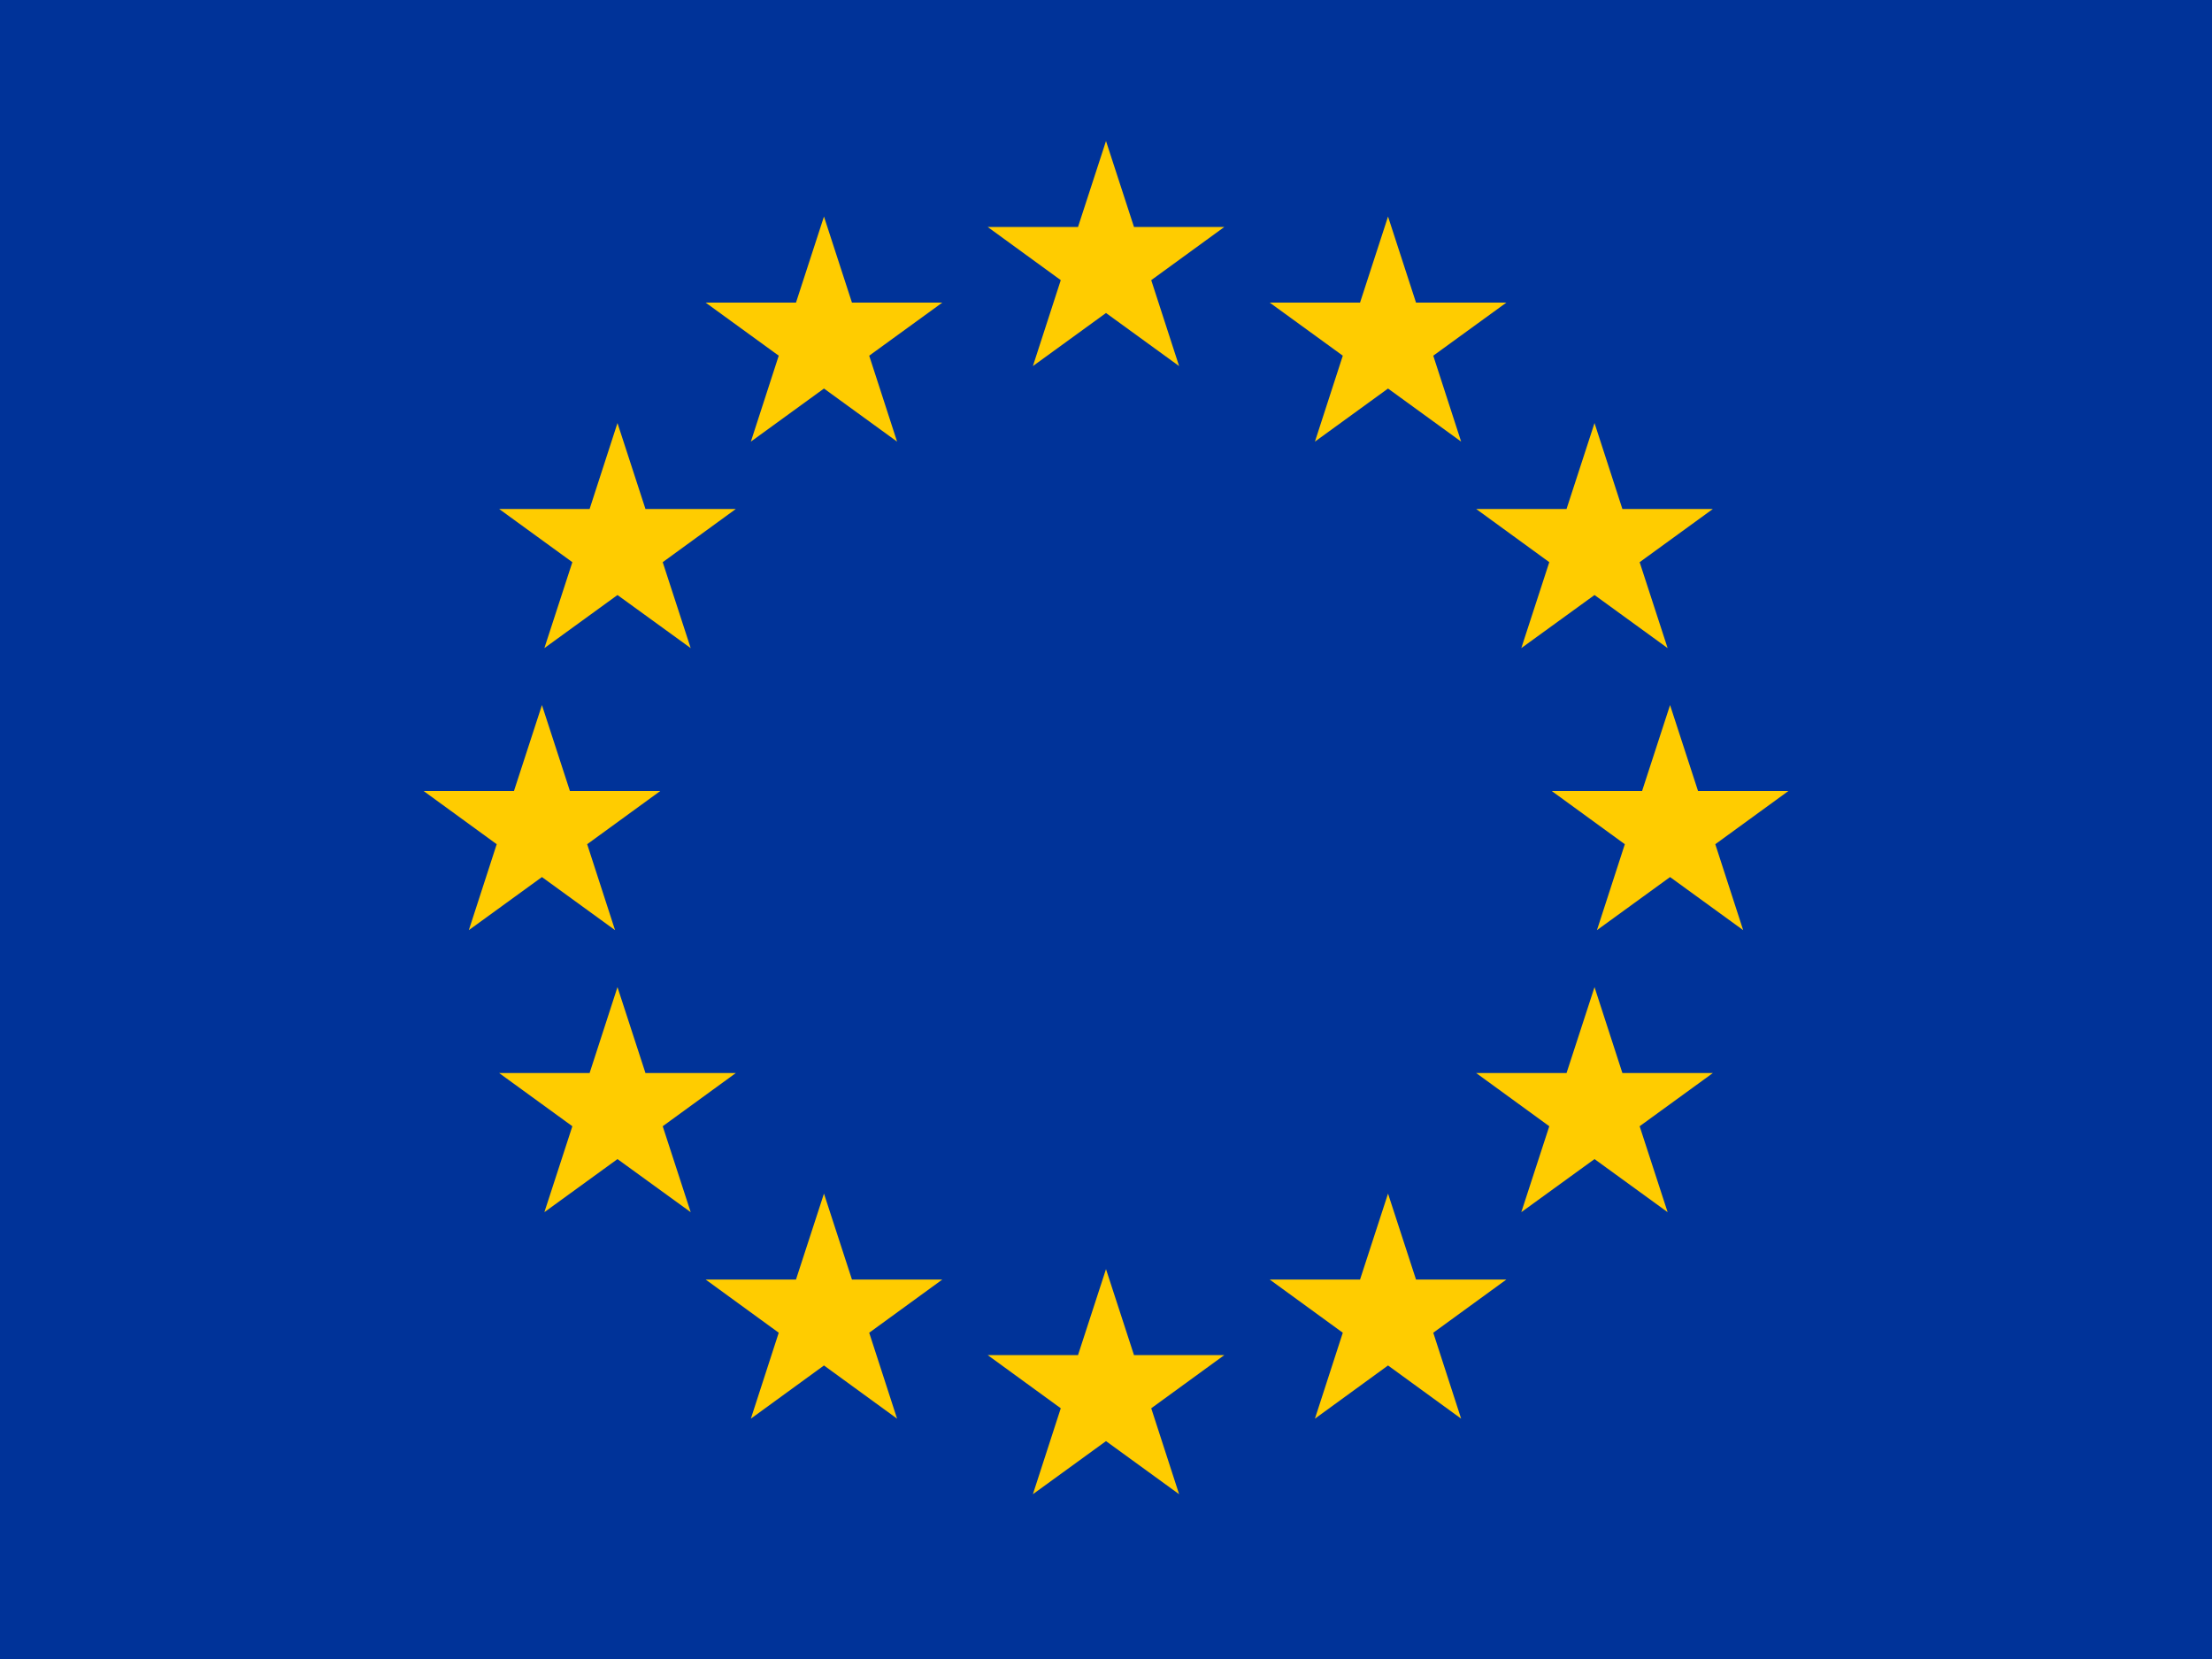
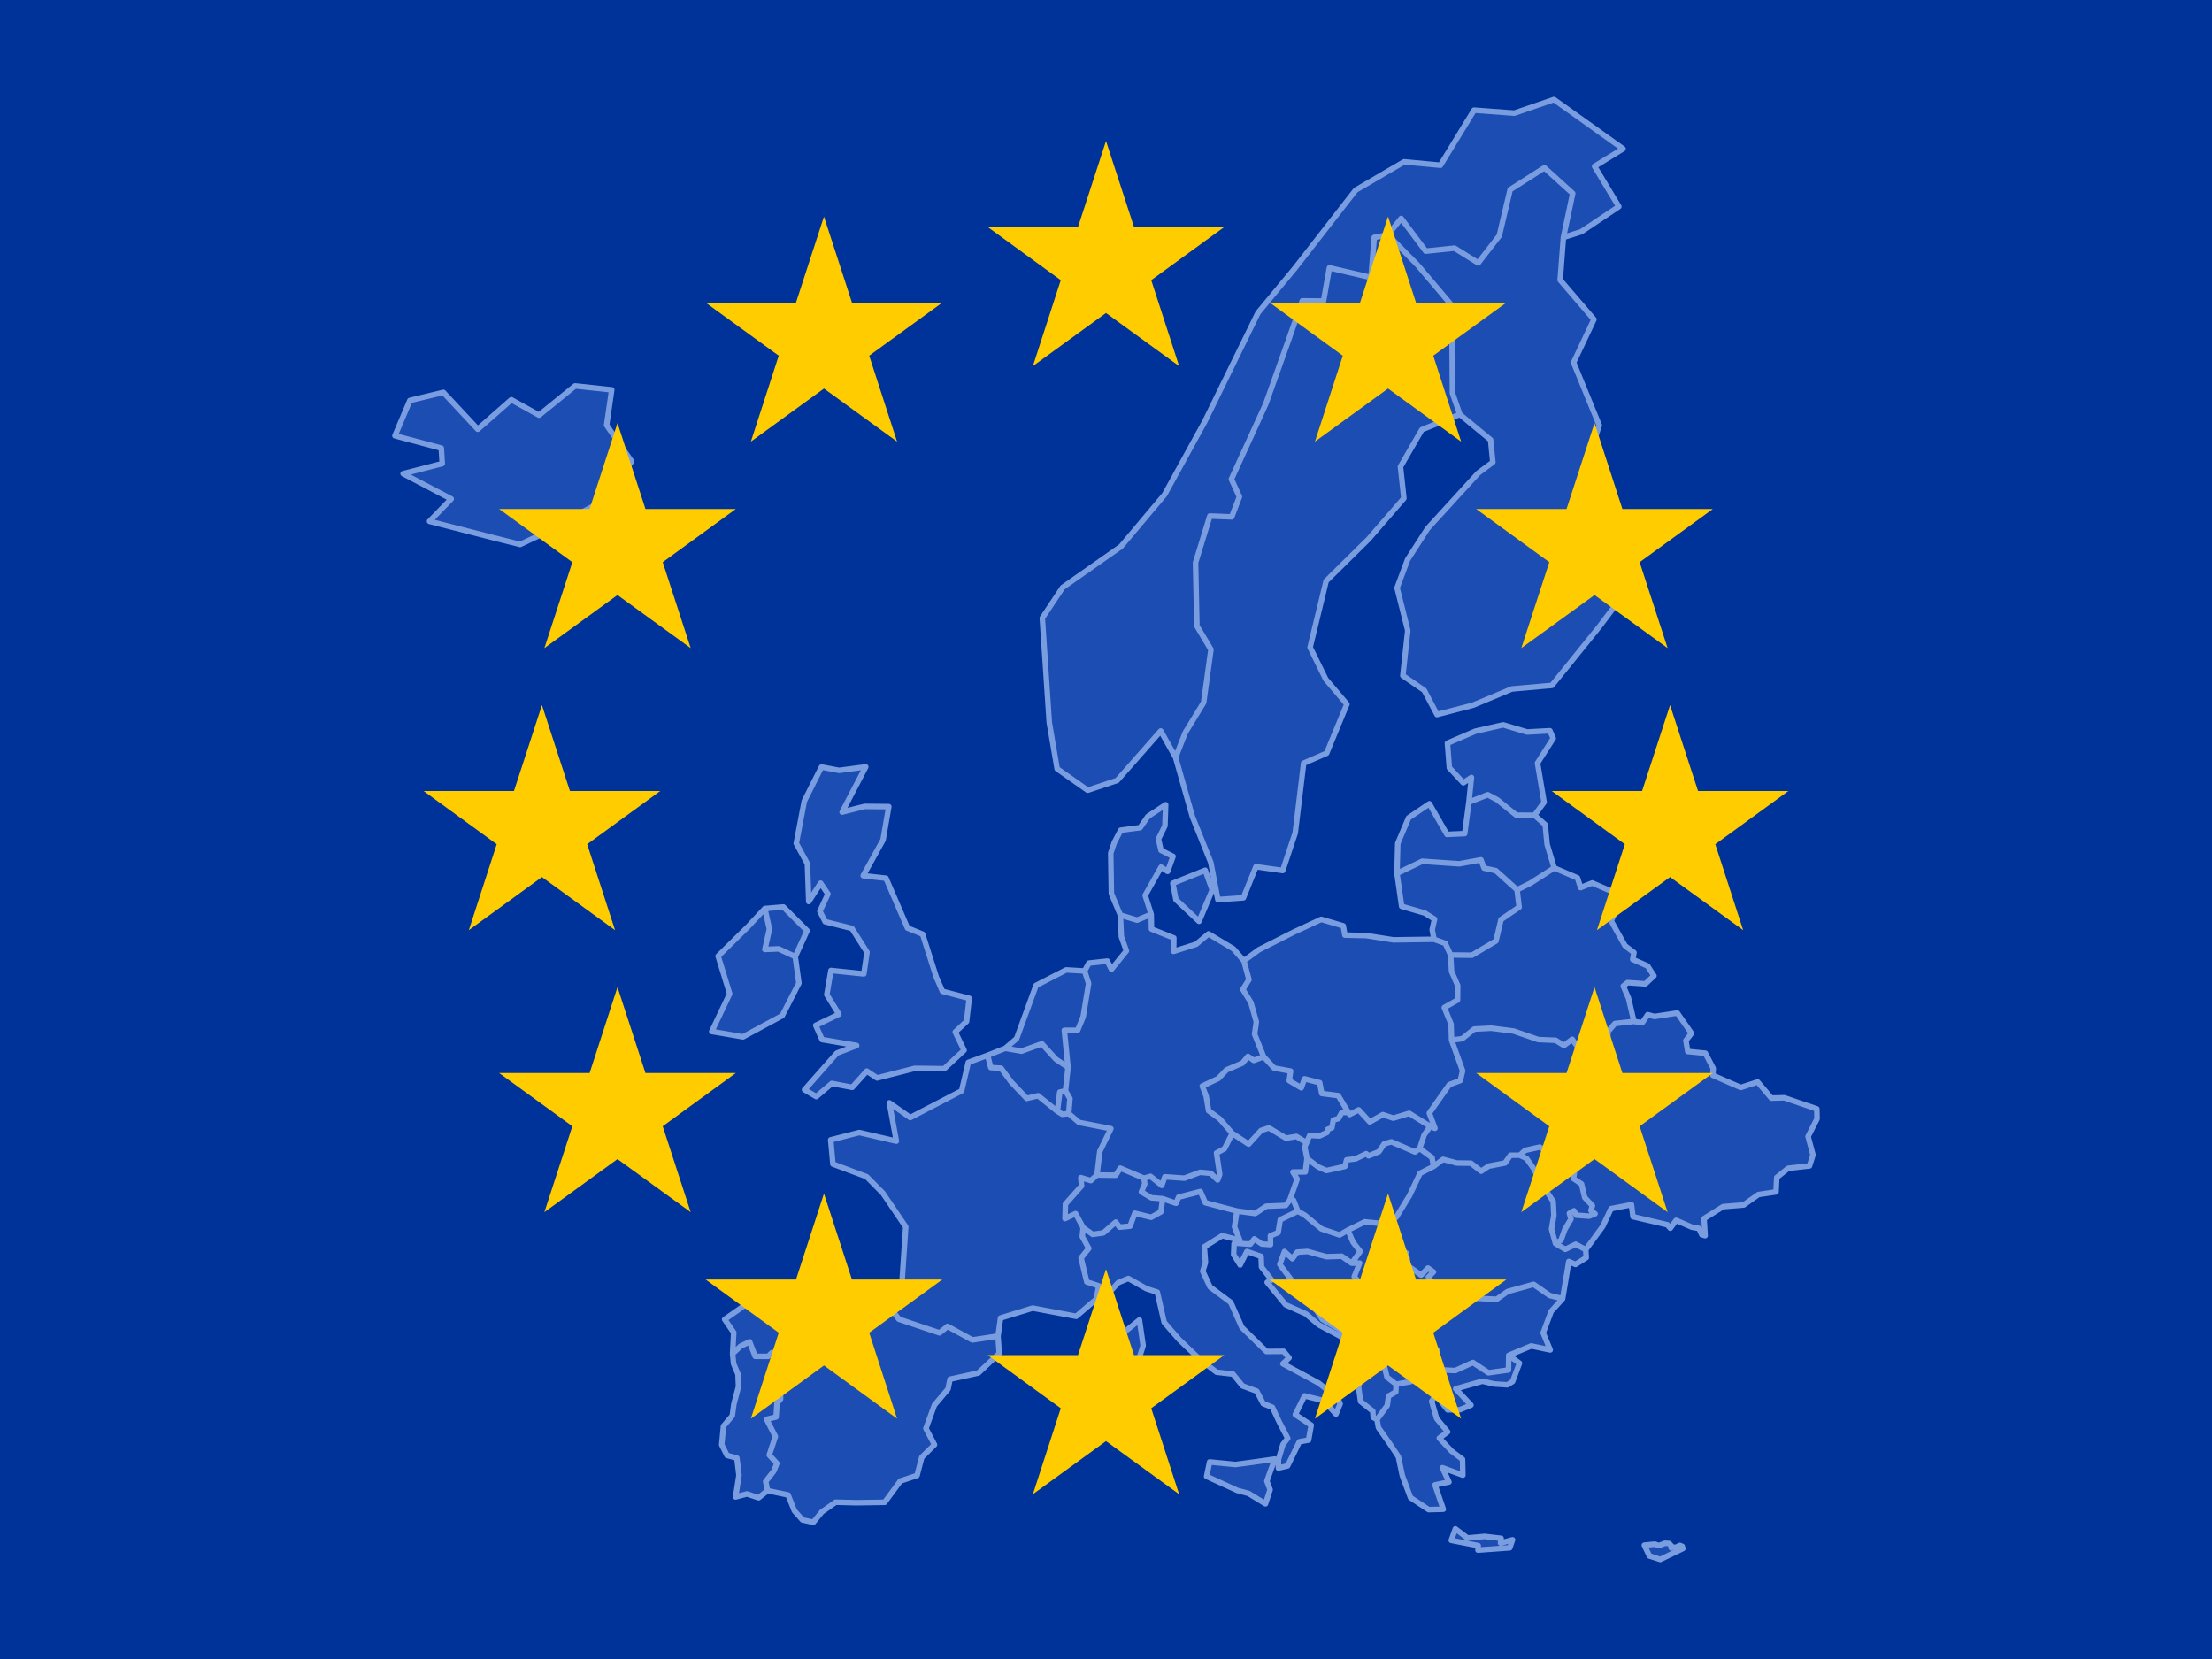
<svg xmlns="http://www.w3.org/2000/svg" viewBox="0 0 200 150">
  <rect width="200" height="150" fill="#003399" />
+   <path d="M55.308,35.248L54.848,38.438L57.105,41.718L54.51,45.29L48.753,48.414L47.029,49.227L44.405,48.566L38.835,47.135L40.797,45.11L36.449,42.829L39.985,41.918L39.899,40.515L35.709,39.399L37.06,36.208L40.086,35.476L43.198,38.808L46.231,36.141L48.739,37.536L51.995,34.892ZM71.903,86.492L72.233,88.89L70.724,91.835L67.181,93.748L64.356,93.263L65.973,89.85L64.931,86.446L67.648,83.767L69.157,82.145L69.567,84.006L69.157,85.843L70.393,85.791ZM71.903,86.492L70.393,85.791L69.157,85.843L69.567,84.006L69.157,82.145L70.832,82.003L72.973,84.146ZM78.098,88.053L78.105,88.053L78.392,86.096L77.056,83.989L77.027,83.942L74.605,83.334L74.131,82.393L74.856,80.827L74.195,79.851L73.124,81.517L73.002,78.097L71.996,76.253L72.722,72.431L74.274,69.351L75.87,69.655L78.277,69.338L76.143,73.423L78.177,72.912L80.362,72.931L79.844,75.938L78.047,79.176L80.11,79.405L80.268,79.778L82.051,83.907L83.416,84.46L84.645,88.32L85.213,89.632L87.635,90.264L87.39,92.358L86.37,93.307L87.168,94.964L85.371,96.629L82.705,96.597L79.305,97.466L78.371,96.848L77.056,98.313L75.209,97.959L73.807,99.151L72.743,98.53L75.669,95.218L77.458,94.531L77.444,94.526L74.325,93.993L73.757,92.71L75.848,91.702L74.756,89.929L75.13,87.747ZM66.239,122.395L66.965,121.712L67.777,121.32L68.28,122.635L69.459,122.635L69.797,122.295L70.961,122.39L71.522,123.728L70.595,124.447L70.573,126.503L70.25,126.883L70.171,128.118L69.308,128.328L70.106,129.879L69.552,131.559L70.242,132.312L69.969,133.001L69.229,133.948L69.394,134.776L68.589,135.423L67.54,135.073L66.512,135.347L66.814,133.386L66.627,131.83L65.736,131.593L65.255,130.626L65.413,128.946L66.211,128.003L66.354,126.95L66.771,125.373L66.728,124.254L66.326,123.3ZM69.394,134.776L69.229,133.948L69.969,133.001L70.242,132.312L69.552,131.559L70.106,129.879L69.308,128.328L70.171,128.118L70.25,126.883L70.573,126.503L70.595,124.447L71.522,123.728L70.961,122.39L69.797,122.295L69.459,122.635L68.28,122.635L67.777,121.32L66.965,121.712L66.239,122.395L66.34,120.478L65.521,119.294L68.345,117.313L70.789,117.808L73.469,117.794L75.597,118.265L77.25,118.121L80.477,118.209L81.274,119.276L84.947,120.51L85.673,119.926L87.922,121.151L90.237,120.799L90.344,122.367L88.454,124.142L85.896,124.703L85.716,125.592L84.487,127.043L83.718,129.156L84.494,130.626L83.344,131.761L82.913,133.407L81.404,133.91L79.988,135.832L77.458,135.87L75.554,135.824L74.303,136.703L73.541,137.636L72.564,137.431L71.824,136.598L71.256,135.166ZM96.626,100.682L97.567,101.485L100.442,102.048L99.436,104.115L99.184,106.24L98.631,106.746L97.725,106.476L97.79,107.225L96.331,108.87L96.295,110.181L97.251,109.73L97.934,110.995L97.855,111.805L98.444,112.876L97.747,113.738L98.264,115.909L99.35,116.262L99.12,117.463L97.308,119.016L93.37,118.274L90.467,119.165L90.237,120.799L87.922,121.151L85.673,119.926L84.947,120.51L81.274,119.276L80.477,118.209L81.512,116.554L81.892,110.927L79.83,107.881L78.356,106.391L75.309,105.25L75.108,103.06L77.695,102.398L81.044,103.177L80.412,99.717L82.302,101.04L86.945,98.63L87.549,96.057L89.295,95.417L89.583,96.528L90.51,96.581L91.437,97.842L92.831,99.313L93.859,99.072L95.605,100.479L96.051,100.749ZM101.736,120.381L103.022,119.34L103.36,121.667L102.699,123.733L101.793,123.191L101.333,121.384ZM96.568,96.506L96.338,98.63L95.821,98.746L95.605,100.479L93.859,99.072L92.831,99.313L91.437,97.842L90.51,96.581L89.583,96.528L89.295,95.417L90.891,94.785L92.357,95.039L94.204,94.374L95.469,95.767ZM98.063,87.793L98.43,88.924L97.934,91.939L97.431,93.159L96.23,93.159L96.568,96.506L95.469,95.767L94.204,94.374L92.357,95.039L90.891,94.785L91.918,93.906L93.672,89.098L96.403,87.696ZM96.338,98.63L96.741,99.329L96.626,100.682L96.051,100.749L95.605,100.479L95.821,98.746ZM112.466,86.87L112.926,88.574L112.372,89.463L113.098,90.637L113.594,92.386L113.436,93.503L114.255,95.546L113.364,95.879L112.839,95.514L112.336,96.121L110.899,96.731L110.159,97.513L108.707,98.197L109.059,99.124L109.275,100.427L110.288,101.164L111.416,102.475L110.712,103.866L109.993,104.247L110.281,106.19L110.094,106.691L109.469,106.085L108.513,105.995L107.083,106.526L105.322,106.401L105.042,107.18L104.028,106.361L103.432,106.526L101.29,105.618L100.88,106.26L99.184,106.24L99.436,104.115L100.442,102.048L97.567,101.485L96.626,100.682L96.741,99.329L96.338,98.63L96.568,96.506L96.23,93.159L97.431,93.159L97.934,91.939L98.43,88.924L98.063,87.793L98.451,87.081L100.119,86.898L100.492,87.639L101.843,85.975L101.391,84.693L101.297,82.735L102.807,83.193L104.086,82.664L104.115,84L106.134,84.803L106.113,86.016L108.146,85.376L109.268,84.437L111.517,85.785ZM104.086,82.664L102.807,83.193L101.297,82.735L100.485,80.791L100.428,77.138L100.758,76.16L101.333,75.063L103.087,74.833L103.791,73.813L105.394,72.76L105.329,74.671L104.74,75.864L104.977,76.887L106.062,77.432L105.573,78.789L104.977,78.401L103.54,80.958ZM108.973,78.686L109.605,80.468L108.412,83.299L106.321,81.333L106.041,79.863ZM146.367,18.682L142.967,20.954L141.357,21.466L142.198,17.486L139.64,15.169L136.542,17.144L135.557,21.314L133.653,23.77L131.511,22.436L128.91,22.708L126.689,19.751L125.489,21.238L124.252,21.466L123.958,25.09L120.199,24.215L119.667,27.22L117.748,27.202L116.433,30.945L114.435,36.552L111.337,43.322L112.063,44.914L111.366,46.734L109.39,46.657L108.096,50.867L108.218,56.598L109.49,58.726L108.829,63.519L107.169,66.238L106.292,68.484L104.948,66.092L101.01,70.565L98.343,71.45L95.584,69.513L94.872,65.331L94.24,55.881L96.08,53.112L101.348,49.416L105.293,44.726L108.944,38.091L113.745,28.281L117.087,24.243L122.571,17.193L126.955,14.63L130.239,14.939L133.279,9.96L136.916,10.23L140.502,9L146.748,13.454L144.175,15.039ZM106.292,68.484L107.169,66.238L108.829,63.519L109.49,58.726L108.218,56.598L108.096,50.867L109.39,46.657L111.366,46.734L112.063,44.914L111.337,43.322L114.435,36.552L116.433,30.945L117.748,27.202L119.667,27.22L120.199,24.215L123.958,25.09L124.252,21.466L125.489,21.238L128.155,23.946L131.267,27.617L131.324,35.543L131.993,37.469L128.557,38.849L126.624,42.199L126.933,45.055L123.764,48.718L119.904,52.531L118.453,58.529L119.876,61.427L121.78,63.668L119.947,68.105L117.87,69.006L117.109,75.312L115.98,78.71L113.558,78.364L112.423,81.178L110.116,81.339L109.476,77.981L107.809,73.832ZM141.357,21.466L141.063,25.32L144.117,28.879L142.277,32.779L144.599,38.454L143.255,42.558L145.051,46.022L144.239,48.977L147.193,52.013L146.438,54.224L144.584,56.684L140.315,61.971L136.693,62.293L133.179,63.763L129.93,64.607L128.773,62.416L126.84,61.089L127.285,57.005L126.315,53.149L127.271,50.59L129.082,47.78L133.646,42.782L134.975,41.79L134.774,39.767L131.993,37.469L131.324,35.543L131.267,27.617L128.155,23.946L125.489,21.238L126.689,19.751L128.91,22.708L131.511,22.436L133.653,23.77L135.557,21.314L136.542,17.144L139.64,15.169L142.198,17.486ZM131.159,86.343L131.245,87.832L131.799,89.104L131.784,90.42L130.591,91.093L131.202,92.605L131.245,94.042L132.244,96.816L132.036,97.699L131.044,98.065L129.233,100.64L129.743,102.017L129.312,101.837L127.415,100.661L125.977,101.097L125.036,100.78L123.85,101.439L122.844,100.349L122.024,100.77L121.909,100.583L120.997,99.061L119.509,98.872L119.322,97.895L117.949,97.545L117.655,98.355L116.57,97.71L116.692,96.843L115.204,96.571L114.255,95.546L113.436,93.503L113.594,92.386L113.098,90.637L112.372,89.463L112.926,88.574L112.466,86.87L113.824,85.872L116.943,84.292L119.459,83.123L121.449,83.708L121.6,84.547L123.526,84.588L125.984,84.977L129.657,84.925L130.678,85.295ZM114.255,95.546L115.204,96.571L116.692,96.843L116.57,97.71L117.655,98.355L117.949,97.545L119.322,97.895L119.509,98.872L120.997,99.061L121.909,100.583L121.32,100.588L121.011,101.139L120.551,101.273L120.422,101.966L120.034,102.11L119.983,102.393L119.301,102.706L118.417,102.655L118.136,103.32L117.216,102.752L116.275,102.906L114.73,101.981L114.025,102.208L112.897,103.448L111.416,102.475L110.288,101.164L109.275,100.427L109.059,99.124L108.707,98.197L110.159,97.513L110.899,96.731L112.336,96.121L112.839,95.514L113.364,95.879ZM129.312,101.837L128.759,102.629L128.363,103.846L127.939,104.156L125.805,103.239L125.151,103.423L124.676,104.131L123.742,104.506L123.526,104.313L122.556,104.78L121.758,104.871L121.6,105.466L119.926,105.834L119.186,105.507L118.172,104.744L117.971,103.703L118.136,103.32L118.417,102.655L119.301,102.706L119.983,102.393L120.034,102.11L120.422,101.966L120.551,101.273L121.011,101.139L121.32,100.588L121.909,100.583L122.024,100.77L122.844,100.349L123.85,101.439L125.036,100.78L125.977,101.097L127.415,100.661ZM118.172,104.744L118.021,105.959L116.9,105.969L117.281,106.611L116.62,108.5L116.239,108.993L114.492,109.062L113.486,109.72L111.841,109.5L108.98,108.747L108.535,107.732L106.565,108.238L106.335,108.796L105.121,108.381L104.1,108.302L103.202,107.767L103.504,107.045L103.432,106.526L104.028,106.361L105.042,107.18L105.322,106.401L107.083,106.526L108.513,105.995L109.469,106.085L110.094,106.691L110.281,106.19L109.993,104.247L110.712,103.866L111.416,102.475L112.897,103.448L114.025,102.208L114.73,101.981L116.275,102.906L117.216,102.752L118.136,103.32L117.971,103.703ZM103.432,106.526L103.504,107.045L103.202,107.767L104.1,108.302L105.121,108.381L104.963,109.573L104.086,110.063L102.605,109.696L102.174,110.864L101.225,110.956L100.88,110.498L99.759,111.471L98.796,111.606L97.934,110.995L97.251,109.73L96.295,110.181L96.331,108.87L97.79,107.225L97.725,106.476L98.631,106.746L99.184,106.24L100.88,106.26L101.29,105.618ZM105.121,108.381L106.335,108.796L106.565,108.238L108.535,107.732L108.98,108.747L111.841,109.5L111.618,110.922L112.099,112.139L110.511,111.723L108.887,112.736L108.994,114.14L108.75,114.939L109.404,116.361L111.28,117.757L112.286,120.018L114.507,122.195L116.066,122.181L116.555,122.771L115.995,123.304L117.784,124.268L119.25,125.065L120.961,126.436L121.169,126.928L120.795,127.858L119.689,126.64L117.949,126.21L117.116,127.898L118.553,128.858L118.316,130.205L117.482,130.357L116.419,132.539L115.585,132.736L115.592,131.959L116.002,130.591L116.433,130.044L115.657,128.552L115.046,127.241L114.219,126.914L113.63,125.783L112.344,125.306L111.481,124.241L110.001,124.07L108.441,122.866L106.616,121.119L105.257,119.557L104.639,116.835L103.647,116.516L102.023,115.597L101.103,115.975L99.946,117.262L99.12,117.463L99.35,116.262L98.264,115.909L97.747,113.738L98.444,112.876L97.855,111.805L97.934,110.995L98.796,111.606L99.759,111.471L100.88,110.498L101.225,110.956L102.174,110.864L102.605,109.696L104.086,110.063L104.963,109.573ZM113.745,132.14L115.261,131.921L114.543,133.91L114.837,134.687L114.421,135.967L112.89,135.03L111.876,134.759L109.095,133.484L109.368,132.183L111.704,132.415ZM101.664,125.007L102.663,124.187L103.856,126.059L103.576,129.5L102.67,129.334L101.858,130.192L101.103,129.513L101.024,126.378L100.564,124.873ZM111.841,109.5L113.486,109.72L114.492,109.062L116.239,108.993L116.62,108.5L116.958,108.529L117.346,109.514L115.757,110.283L115.563,111.447L114.866,111.737L114.873,112.534L114.09,112.481L113.414,112.013L113.048,112.495L111.654,112.399L112.099,112.139L111.618,110.922ZM117.346,109.514L117.978,109.872L119.473,111.107L121.119,111.66L121.866,111.228L122.348,112.336L122.987,113.149L122.218,114.211L121.313,113.585L119.933,113.624L118.215,113.154L117.281,113.217L116.85,113.805L116.138,113.154L115.714,114.325L116.692,115.64L117.13,116.502L118.043,117.538L118.805,118.144L119.559,119.289L121.327,120.322L121.104,120.78L119.229,119.779L118.072,118.794L116.246,117.976L114.572,115.942L114.974,115.729L114.061,114.554L114.025,113.6L112.739,113.154L112.128,114.373L111.539,113.427L111.582,112.442L111.654,112.399L113.048,112.495L113.414,112.013L114.09,112.481L114.873,112.534L114.866,111.737L115.563,111.447L115.757,110.283ZM121.327,120.322L119.559,119.289L118.805,118.144L118.043,117.538L117.13,116.502L116.692,115.64L115.714,114.325L116.138,113.154L116.85,113.805L117.281,113.217L118.215,113.154L119.933,113.624L121.313,113.585L122.218,114.211L122.937,114.202L122.441,115.436L123.404,116.507L123.11,117.808L122.642,117.934L122.269,118.181L121.622,118.822ZM121.866,111.228L123.397,110.474L124.64,110.6L125.726,111.728L125.948,112.635L127.163,113.303L127.321,114.468L128.485,115.285L129.111,114.654L129.607,115.005L129.14,115.474L129.506,115.961L129.017,116.591L129.19,117.603L130.16,118.789L129.405,119.645L129.068,120.51L129.283,120.831L128.953,121.215L128.033,121.256L127.35,121.416L127.285,121.215L127.522,120.89L127.745,120.23L127.465,120.248L127.077,119.742L126.746,119.613L126.488,119.178L126.114,119.012L125.826,118.622L125.467,118.776L125.194,119.682L124.72,119.88L124.878,119.645L124.116,119.077L123.462,118.785L123.174,118.404L122.642,117.934L123.11,117.808L123.404,116.507L122.441,115.436L122.937,114.202L122.218,114.211L122.987,113.149L122.348,112.336ZM124.346,120.487L123.807,120.725L123.677,120.216L122.815,121.548L122.944,122.404L122.528,122.195L121.967,121.32L121.104,120.78L121.327,120.322L121.622,118.822L122.269,118.181L122.642,117.934L123.174,118.404L123.462,118.785L124.116,119.077L124.878,119.645L124.72,119.88ZM128.953,121.215L129.952,122.077L130.095,123.845L129.714,123.935L129.384,124.398L128.306,124.344L127.544,124.922L126.236,125.159L125.409,124.515L125.129,123.372L125.381,122.463L125.632,122.485L125.726,121.936L126.904,121.521L127.35,121.416L128.033,121.256ZM126.236,125.159L126.2,125.85L125.546,126.228L125.431,127.078L124.504,128.341L124.159,128.161L124.123,127.59L123.016,126.711L122.844,125.462L123.009,123.656L123.282,122.825L122.944,122.404L122.815,121.548L123.677,120.216L123.807,120.725L124.346,120.487L124.77,121.215L125.244,121.489L125.381,122.463L125.129,123.372L125.409,124.515ZM136.758,139.224L136.506,139.947L133.631,140.153L133.653,139.749L131.217,139.273L131.59,138.232L132.683,139.058L134.235,138.917L135.723,139.091L135.672,139.517ZM130.095,123.845L131.576,123.922L133.171,123.191L134.58,124.12L136.391,123.868L136.413,122.54L137.383,123.25L136.765,124.909L136.291,125.208L135.076,125.132L134.034,124.882L131.619,125.569L132.999,127.043L131.986,127.466L130.879,127.471L129.822,126.121L129.449,126.698L129.894,128.254L130.893,129.465L130.138,130.027L131.252,131.209L132.237,131.946L132.266,133.377L130.419,132.706L131.008,133.995L129.743,134.259L130.498,136.459L129.175,136.493L127.537,135.411L126.789,133.403L126.437,131.718L125.661,130.543L124.633,129.077L124.504,128.341L125.431,127.078L125.546,126.228L126.2,125.85L126.236,125.159L127.544,124.922L128.306,124.344L129.384,124.398L129.714,123.935ZM129.506,115.961L130.081,117.103L130.857,116.901L132.388,117.332L135.32,117.477L136.312,116.774L138.662,116.126L140.114,117.135L141.285,117.426L140.251,118.567L139.525,120.514L140.164,122.054L138.447,121.694L136.413,122.54L136.391,123.868L134.58,124.12L133.171,123.191L131.576,123.922L130.095,123.845L129.952,122.077L128.953,121.215L129.283,120.831L129.068,120.51L129.405,119.645L130.16,118.789L129.19,117.603L129.017,116.591ZM140.639,112.433L141.53,112.957L142.471,112.5L143.377,112.986L143.42,113.715L142.45,114.325L141.846,114.058L141.285,117.426L140.114,117.135L138.662,116.126L136.312,116.774L135.32,117.477L132.388,117.332L130.857,116.901L130.081,117.103L129.506,115.961L129.14,115.474L129.607,115.005L129.111,114.654L128.485,115.285L127.321,114.468L127.163,113.303L125.948,112.635L125.726,111.728L124.64,110.6L126.243,110.058L127.451,108.084L128.392,106.085L129.614,105.466L130.476,104.825L131.712,105.154L132.992,105.169L133.919,105.894L134.602,105.436L136.075,105.154L136.571,104.45L137.419,104.45L138.023,104.744L138.641,105.628L139.28,106.876L140.43,108.623L140.495,109.897L140.279,111.126ZM128.363,103.846L129.477,104.663L129.614,105.466L128.392,106.085L127.451,108.084L126.243,110.058L124.64,110.6L123.397,110.474L121.866,111.228L121.119,111.66L119.473,111.107L117.978,109.872L117.346,109.514L116.958,108.529L116.62,108.5L117.281,106.611L116.9,105.969L118.021,105.959L118.172,104.744L119.186,105.507L119.926,105.834L121.6,105.466L121.758,104.871L122.556,104.78L123.526,104.313L123.742,104.506L124.676,104.131L125.151,103.423L125.805,103.239L127.939,104.156ZM147.732,92.353L148.48,92.479L148.983,91.741L149.586,91.906L151.656,91.591L152.936,93.427L152.432,94.08L152.598,95.072L154.193,95.228L154.905,96.603L154.862,97.221L157.391,98.324L158.922,97.826L160.158,99.287L161.323,99.256L164.269,100.26L164.291,101.159L163.479,102.757L163.924,104.42L163.608,105.416L161.675,105.633L160.647,106.461L160.582,107.767L158.987,108.005L157.657,108.949L155.789,109.101L154.071,110.181L154.172,111.723L153.87,111.636L153.611,111.068L152.971,110.956L151.548,110.337L151.024,111.048L150.751,110.737L147.646,110.009L147.509,108.924L145.662,109.283L144.922,110.873L143.377,112.986L142.471,112.5L141.53,112.957L140.639,112.433L141.142,112.124L141.494,111.141L142.04,110.225L141.896,109.706L142.313,109.475L142.507,109.872L143.686,109.96L144.218,109.745L143.844,109.451L143.981,109.018L143.283,108.277L142.996,107.05L142.27,106.566L142.414,105.562L141.515,104.76L140.689,104.648L139.223,103.713L137.893,104.009L137.419,104.45L136.571,104.45L136.075,105.154L134.602,105.436L133.919,105.894L132.992,105.169L131.712,105.154L130.476,104.825L129.614,105.466L129.477,104.663L128.363,103.846L128.759,102.629L129.312,101.837L129.743,102.017L129.233,100.64L131.044,98.065L132.036,97.699L132.244,96.816L131.245,94.042L132.201,93.917L133.294,93.044L134.839,92.967L136.858,93.225L139.086,93.993L140.653,94.059L141.408,94.526L142.155,93.966L142.68,94.715L144.476,94.563L145.274,94.872L145.404,93.252L146.014,92.545ZM140.524,78.474L142.629,79.375L142.91,80.253L143.959,79.833L145.914,80.677L146.108,82.322L145.677,83.258L146.927,85.509L147.739,86.13L147.624,86.744L148.968,87.338L149.543,88.229L148.767,88.957L147.157,88.845L146.769,89.154L147.243,90.253L147.732,92.353L146.014,92.545L145.404,93.252L145.274,94.872L144.476,94.563L142.68,94.715L142.155,93.966L141.408,94.526L140.653,94.059L139.086,93.993L136.858,93.225L134.839,92.967L133.294,93.044L132.201,93.917L131.245,94.042L131.202,92.605L130.591,91.093L131.784,90.42L131.799,89.104L131.245,87.832L131.159,86.343L133.085,86.366L135.256,85.081L135.716,83.14L137.354,82.021L137.167,80.45L138.382,79.851ZM137.419,104.45L137.893,104.009L139.223,103.713L140.689,104.648L141.515,104.76L142.414,105.562L142.27,106.566L142.996,107.05L143.283,108.277L143.981,109.018L143.844,109.451L144.218,109.745L143.686,109.96L142.507,109.872L142.313,109.475L141.896,109.706L142.04,110.225L141.494,111.141L141.142,112.124L140.639,112.433L140.279,111.126L140.495,109.897L140.43,108.623L139.28,106.876L138.641,105.628L138.023,104.744ZM137.167,80.45L137.354,82.021L135.716,83.14L135.256,85.081L133.085,86.366L131.159,86.343L130.678,85.295L129.657,84.925L129.492,84.053L129.707,83.105L128.823,82.552L126.732,81.944L126.308,78.97L128.593,77.871L131.942,78.103L133.904,77.743L134.185,78.492L135.248,78.722ZM138.748,73.712L139.712,74.564L139.884,76.345L140.524,78.474L138.382,79.851L137.167,80.45L135.248,78.722L134.185,78.492L133.904,77.743L131.942,78.103L128.593,77.871L126.308,78.97L126.38,76.253L127.357,73.945L129.24,72.672L130.828,75.442L132.431,75.368L132.812,72.526L134.515,71.859L135.385,72.323L137.103,73.706ZM140.136,66.072L140.437,66.755L139.014,68.993L139.611,72.532L138.748,73.712L137.103,73.706L135.385,72.323L134.515,71.859L132.812,72.526L133.042,70.295L132.309,70.777L131.044,69.422L130.872,67.198L133.394,66.111L135.91,65.538L138.073,66.185ZM149.622,139.616L149.996,139.745L150.535,139.534L150.923,139.559L151.067,139.711L151.103,139.955L151.203,139.864L151.505,139.914L151.886,139.728L152.102,139.815L152.159,140.013L150.111,141L149.134,140.684L148.674,139.707Z" fill="#2f5fc4" fill-opacity=".6" stroke="#7a9de0" stroke-width=".5" stroke-linejoin="round" />
  <path d="M100.00,12.75 L102.53,20.52 L110.70,20.52 L104.09,25.33 L106.61,33.10 L100.00,28.30 L93.39,33.10 L95.91,25.33 L89.30,20.52 L97.47,20.52 Z" fill="#ffcc00" />
  <path d="M125.50,19.58 L128.03,27.36 L136.20,27.36 L129.59,32.16 L132.11,39.93 L125.50,35.13 L118.89,39.93 L121.41,32.16 L114.80,27.36 L122.97,27.36 Z" fill="#ffcc00" />
  <path d="M144.17,38.25 L146.69,46.02 L154.87,46.02 L148.25,50.83 L150.78,58.60 L144.17,53.80 L137.55,58.60 L140.08,50.83 L133.47,46.02 L141.64,46.02 Z" fill="#ffcc00" />
  <path d="M151.00,63.75 L153.53,71.52 L161.70,71.52 L155.09,76.33 L157.61,84.10 L151.00,79.30 L144.39,84.10 L146.91,76.33 L140.30,71.52 L148.47,71.52 Z" fill="#ffcc00" />
  <path d="M144.17,89.25 L146.69,97.02 L154.87,97.02 L148.25,101.83 L150.78,109.60 L144.17,104.80 L137.55,109.60 L140.08,101.83 L133.47,97.02 L141.64,97.02 Z" fill="#ffcc00" />
  <path d="M125.50,107.92 L128.03,115.69 L136.20,115.69 L129.59,120.50 L132.11,128.27 L125.50,123.46 L118.89,128.27 L121.41,120.50 L114.80,115.69 L122.97,115.69 Z" fill="#ffcc00" />
  <path d="M100.00,114.75 L102.53,122.52 L110.70,122.52 L104.09,127.33 L106.61,135.10 L100.00,130.30 L93.39,135.10 L95.91,127.33 L89.30,122.52 L97.47,122.52 Z" fill="#ffcc00" />
  <path d="M74.50,107.92 L77.03,115.69 L85.20,115.69 L78.59,120.50 L81.11,128.27 L74.50,123.46 L67.89,128.27 L70.41,120.50 L63.80,115.69 L71.97,115.69 Z" fill="#ffcc00" />
  <path d="M55.83,89.25 L58.36,97.02 L66.53,97.02 L59.92,101.83 L62.45,109.60 L55.83,104.80 L49.22,109.60 L51.75,101.83 L45.13,97.02 L53.31,97.02 Z" fill="#ffcc00" />
  <path d="M49.00,63.75 L51.53,71.52 L59.70,71.52 L53.09,76.33 L55.61,84.10 L49.00,79.30 L42.39,84.10 L44.91,76.33 L38.30,71.52 L46.47,71.52 Z" fill="#ffcc00" />
  <path d="M55.83,38.25 L58.36,46.02 L66.53,46.02 L59.92,50.83 L62.45,58.60 L55.83,53.80 L49.22,58.60 L51.75,50.83 L45.13,46.02 L53.31,46.02 Z" fill="#ffcc00" />
  <path d="M74.50,19.58 L77.03,27.36 L85.20,27.36 L78.59,32.16 L81.11,39.93 L74.50,35.13 L67.89,39.93 L70.41,32.16 L63.80,27.36 L71.97,27.36 Z" fill="#ffcc00" />
</svg>
